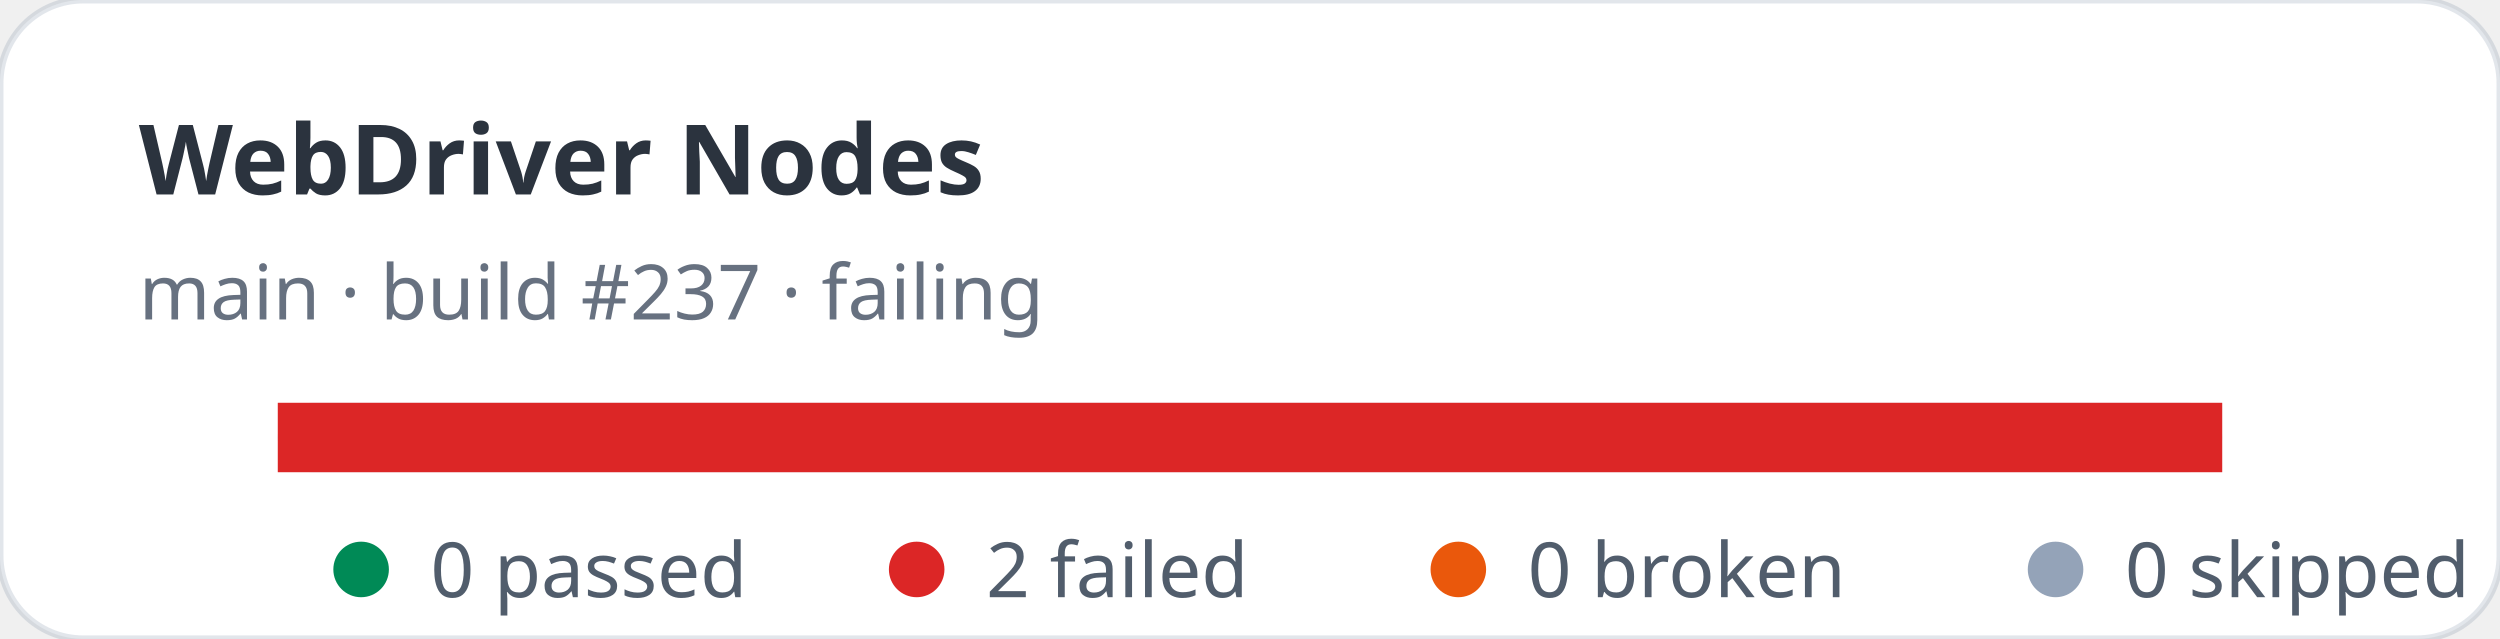
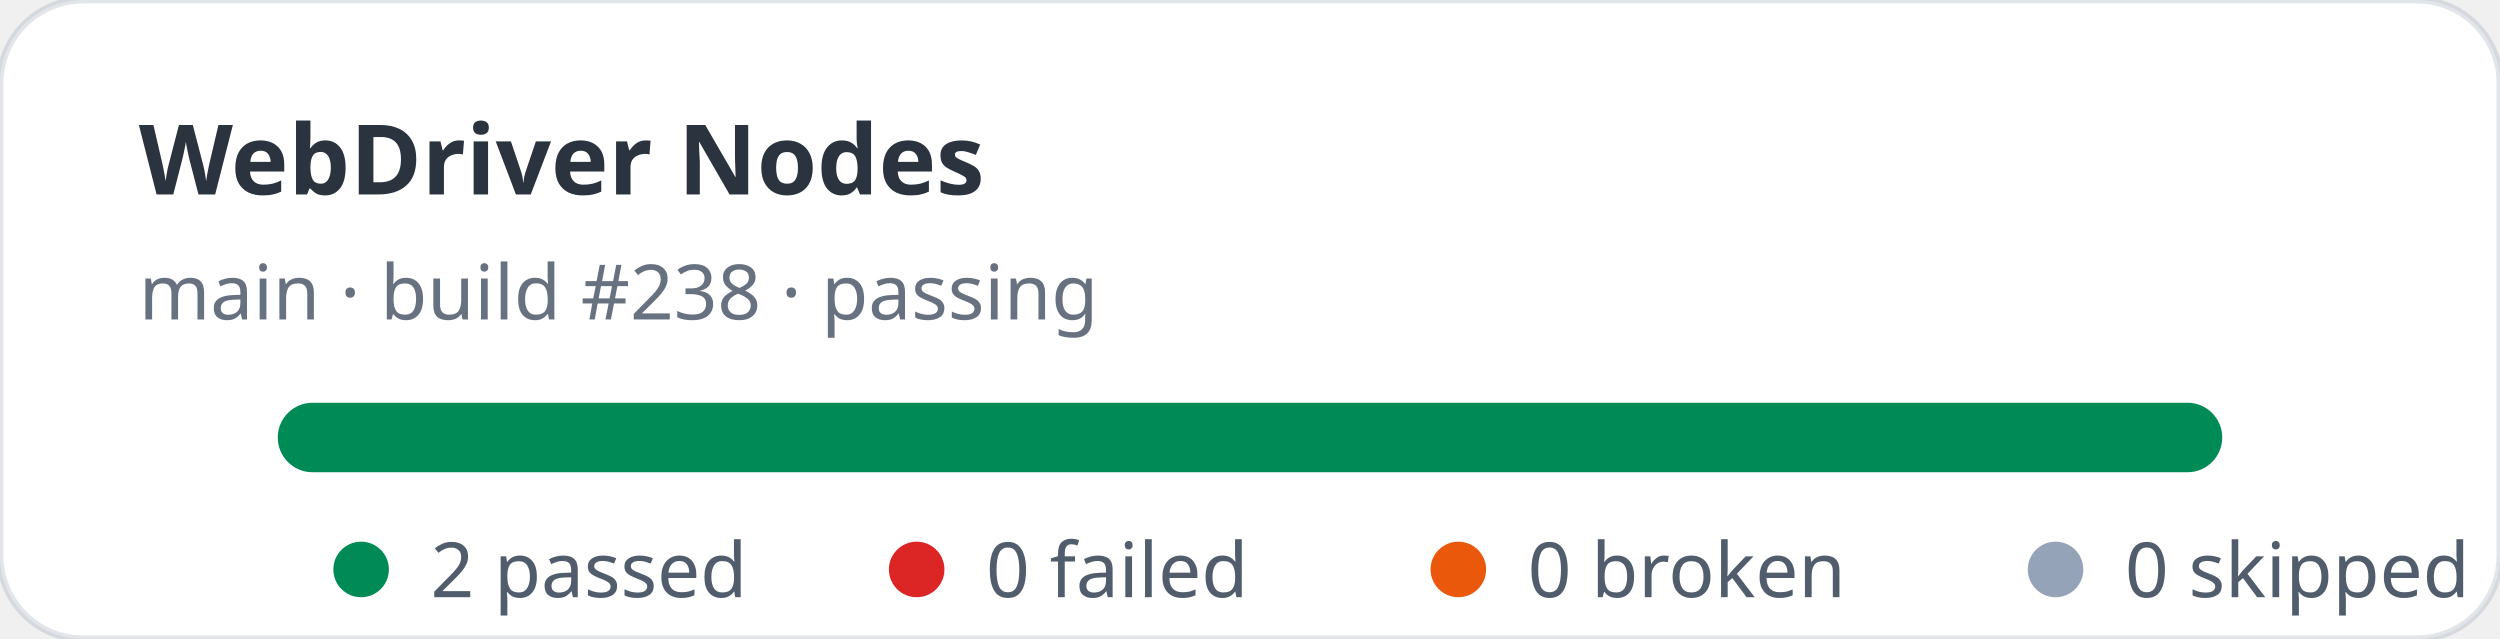
- <svg xmlns="http://www.w3.org/2000/svg" width="360" height="92" viewBox="0 0 360 92" role="img" aria-label="WebDriver Nodes stats: 0 passed, 2 failed">
+ <svg xmlns="http://www.w3.org/2000/svg" width="360" height="92" viewBox="0 0 360 92" role="img" aria-label="WebDriver Nodes stats: 2 passed, 0 failed">
  <rect width="360" height="92" rx="12" fill="#ffffff" stroke="rgba(11,48,86,0.12)" />
  <text x="20" y="28" fill="rgba(1,10,24,0.83)" font-family="ui-sans-serif,system-ui,sans-serif" font-size="14" font-weight="700">WebDriver Nodes</text>
-   <text x="20" y="46" fill="rgba(2,19,44,0.6)" font-family="ui-sans-serif,system-ui,sans-serif" font-size="11">main · build #237 · failing</text>
+   <text x="20" y="46" fill="rgba(2,19,44,0.6)" font-family="ui-sans-serif,system-ui,sans-serif" font-size="11">main · build #238 · passing</text>
  <rect x="40" y="58" width="280" height="10" rx="5" fill="#e2e8f0" />
-   <rect x="40" y="58" width="280" height="10" fill="#dc2626" />
+   <rect x="40" y="58" width="280" height="10" rx="5" fill="#008a56" />
  <g font-family="ui-sans-serif,system-ui,sans-serif" font-size="11" fill="rgba(1,18,40,0.68)">
    <circle cx="52" cy="82" r="4" fill="#008a56" />
-     <text x="62" y="86">0 passed</text>
+     <text x="62" y="86">2 passed</text>
    <circle cx="132" cy="82" r="4" fill="#dc2626" />
-     <text x="142" y="86">2 failed</text>
+     <text x="142" y="86">0 failed</text>
    <circle cx="210" cy="82" r="4" fill="#ea580c" />
    <text x="220" y="86">0 broken</text>
    <circle cx="296" cy="82" r="4" fill="#94a3b8" />
    <text x="306" y="86">0 skipped</text>
  </g>
</svg>
